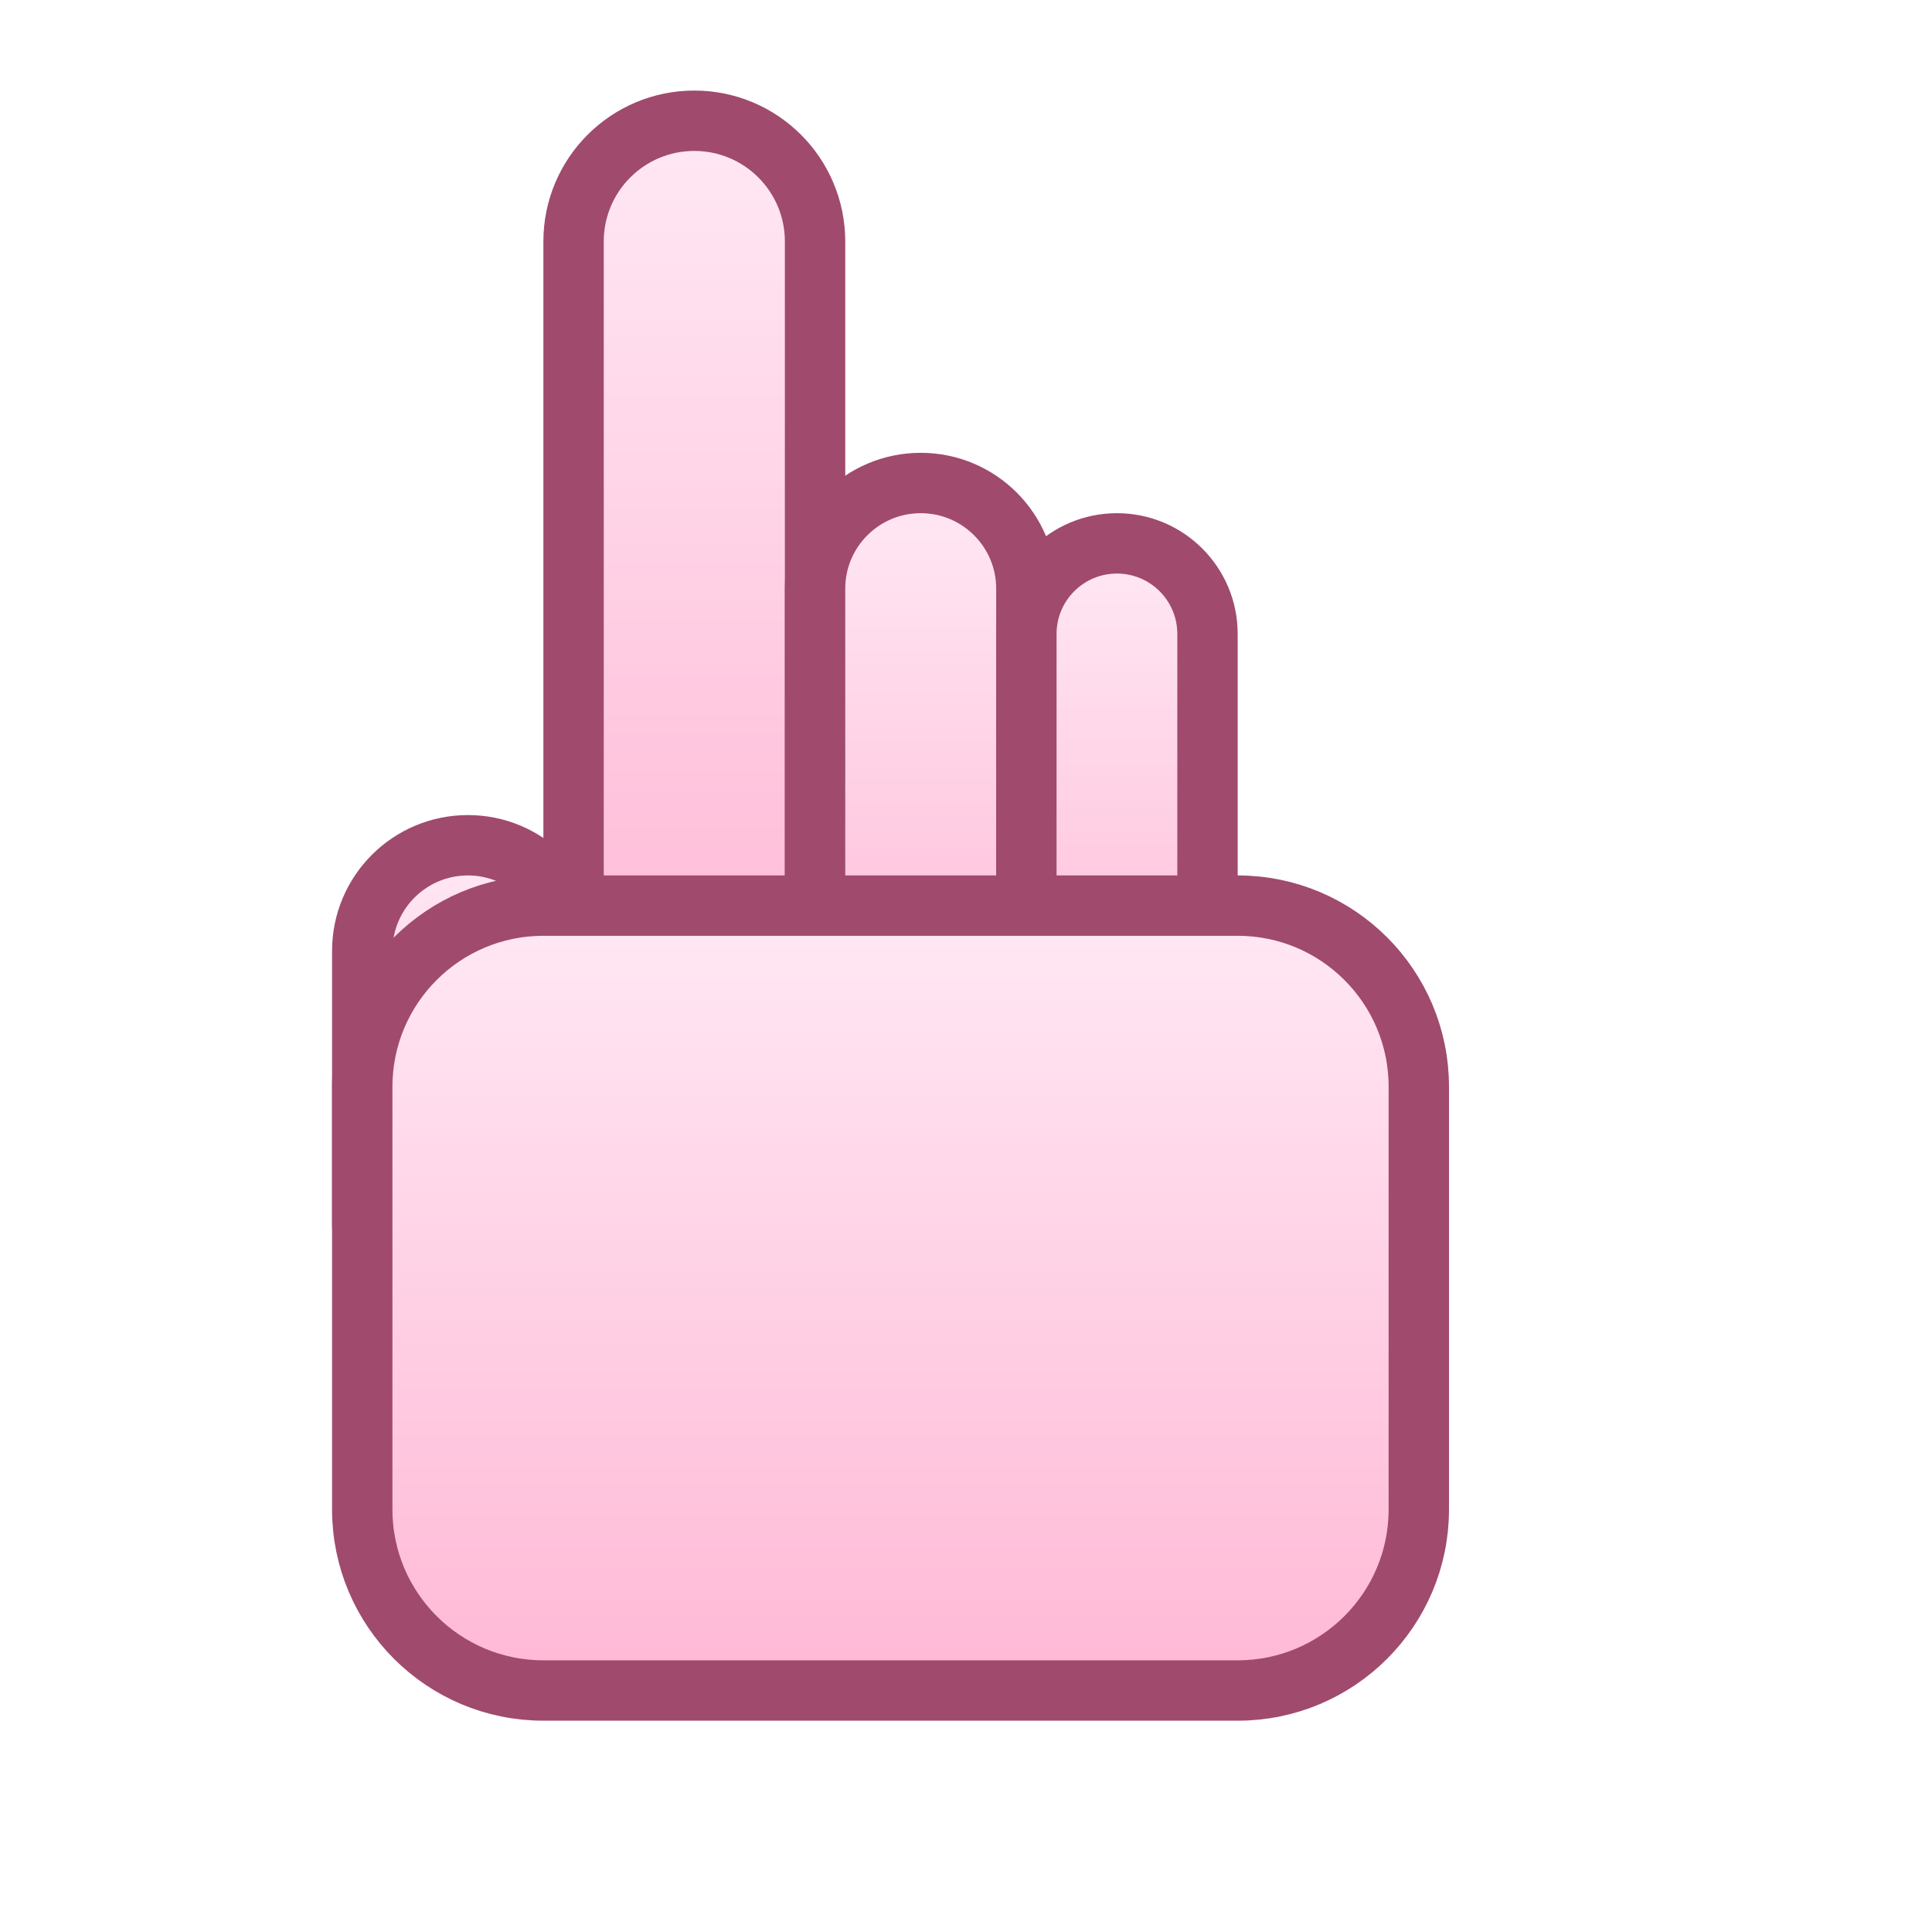
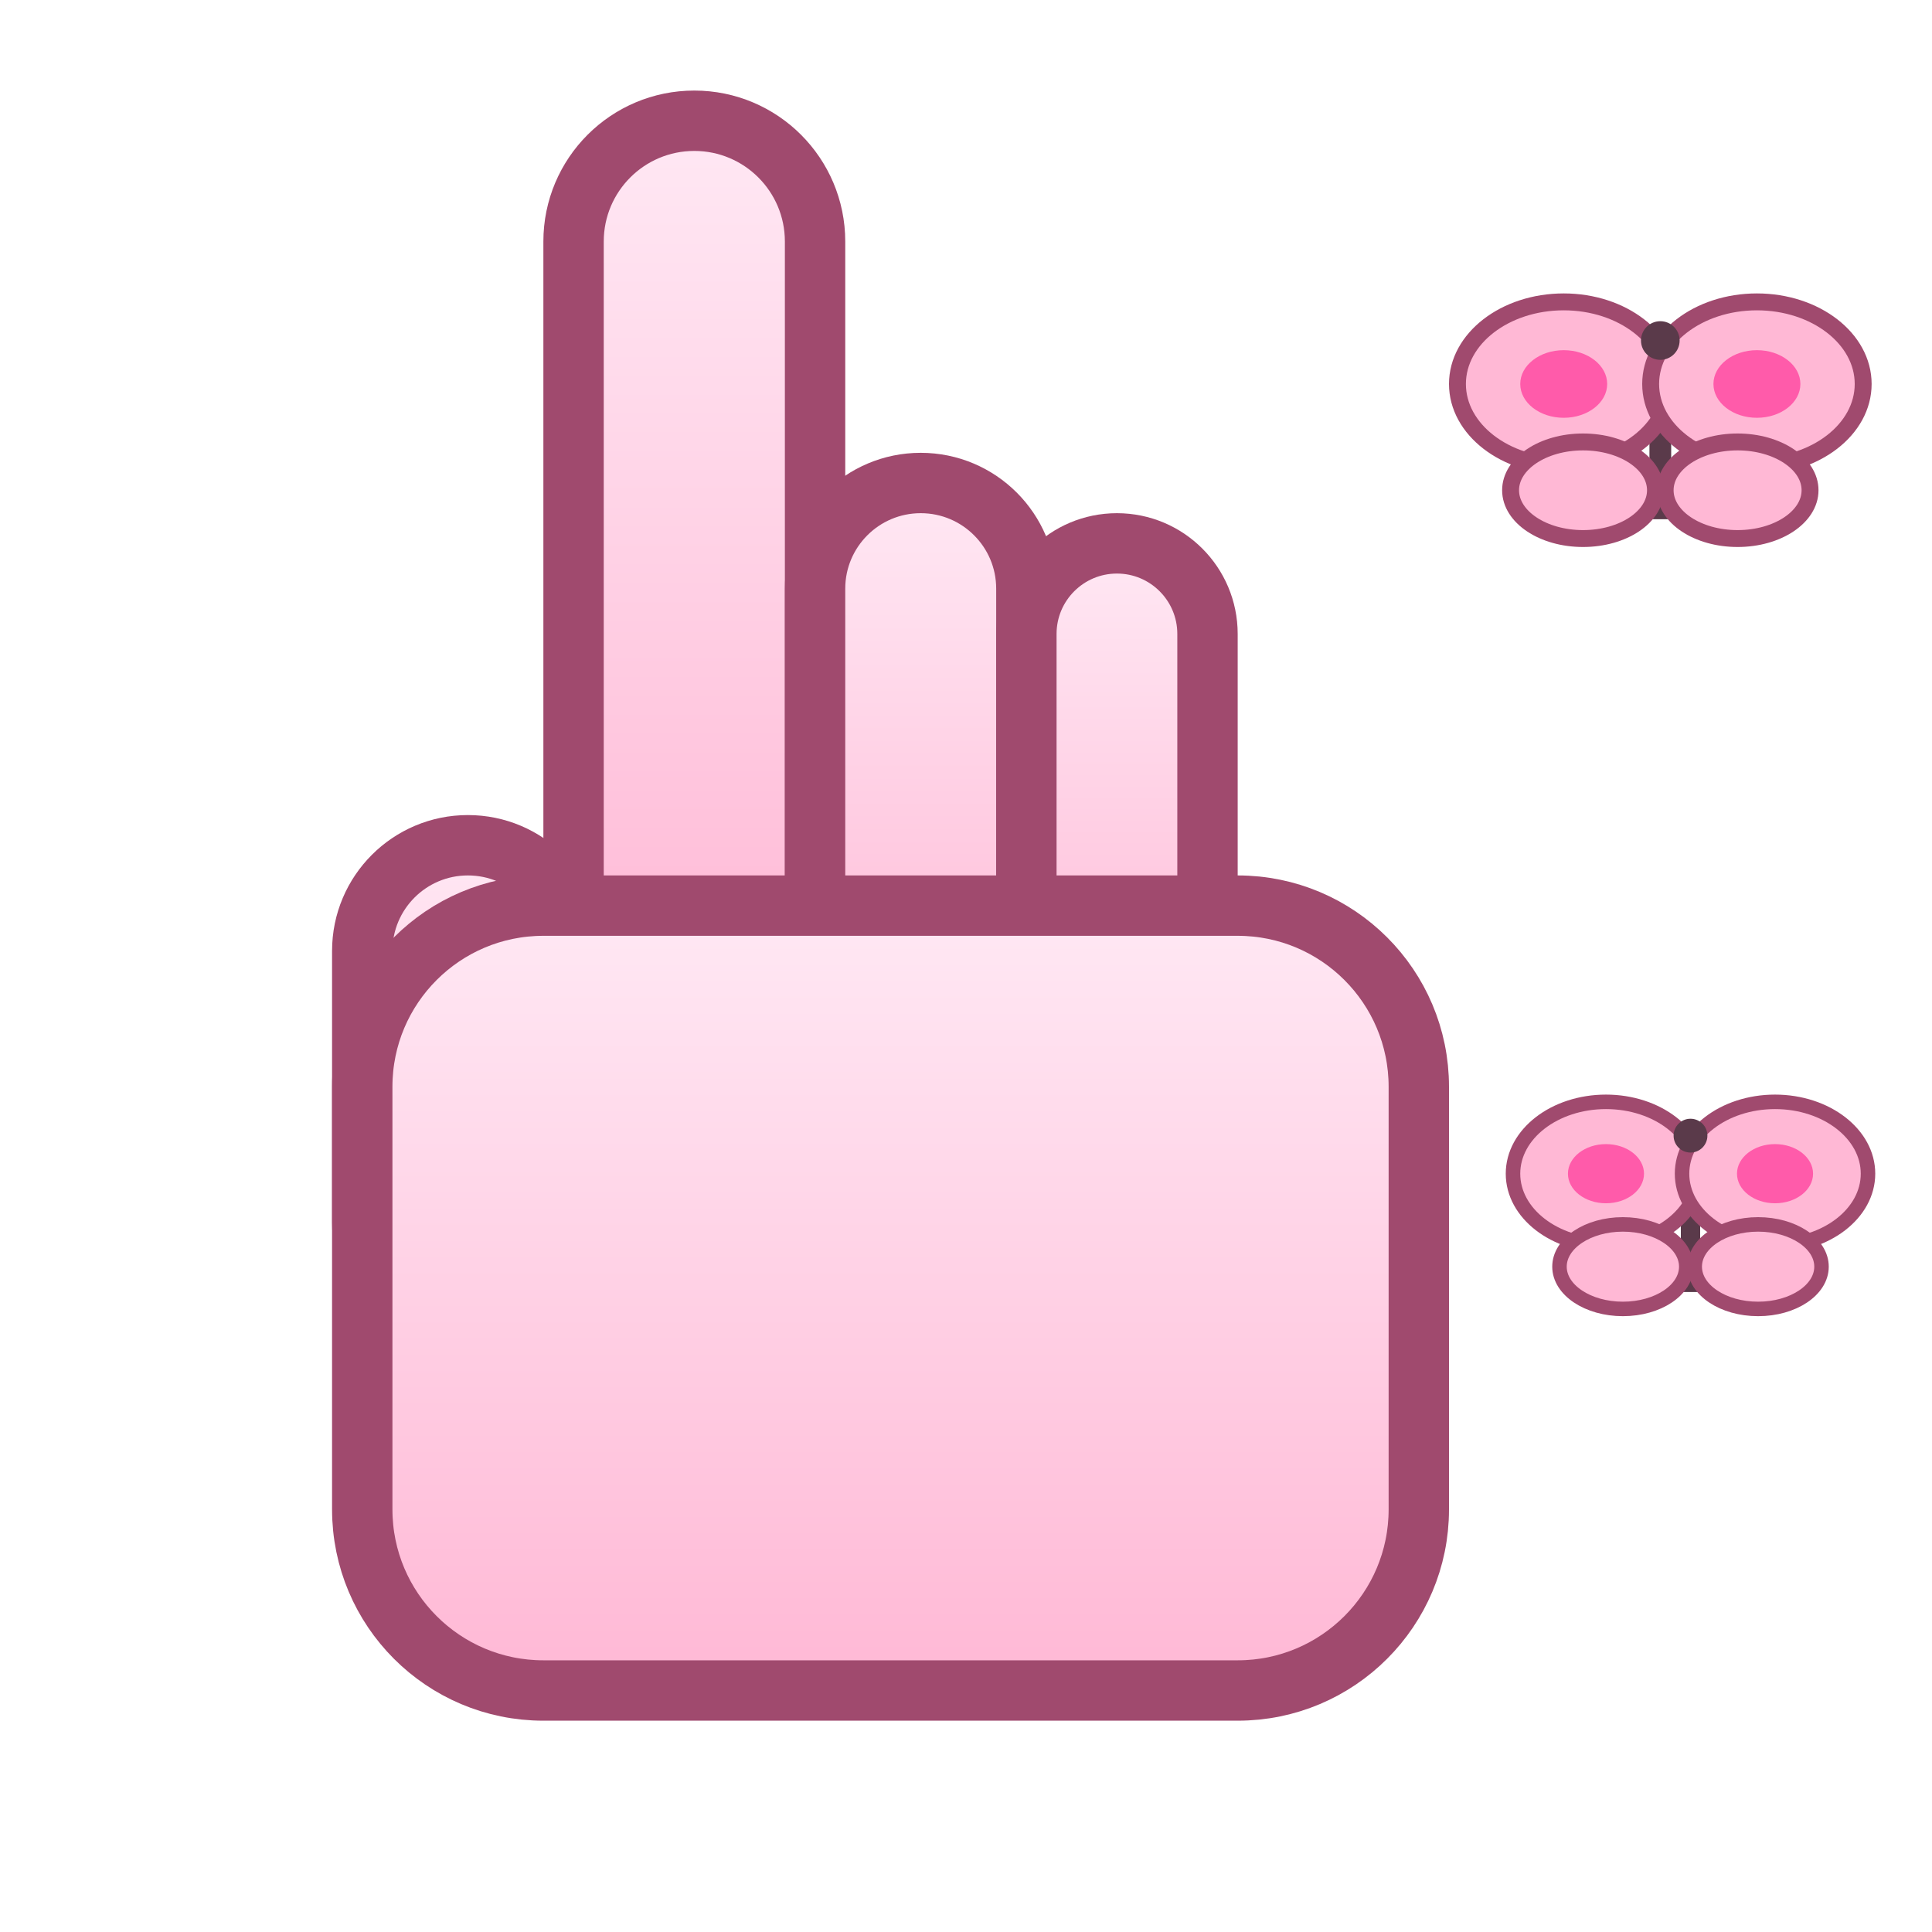
<svg xmlns="http://www.w3.org/2000/svg" viewBox="0 0 32 32" width="32" height="32">
  <defs>
    <linearGradient id="bfly_pt" x1="0%" y1="0%" x2="0%" y2="100%">
      <stop offset="0%" stop-color="#FFE8F4" />
      <stop offset="100%" stop-color="#FFB8D5" />
    </linearGradient>
  </defs>
  <g>
    <rect x="9.5" y="2" width="4" height="15" rx="2" fill="url(#bfly_pt)" stroke="#A04A6E" stroke-width="1" />
    <rect x="13.5" y="8" width="3.5" height="10" rx="1.75" fill="url(#bfly_pt)" stroke="#A04A6E" stroke-width="1" />
    <rect x="17" y="9" width="3" height="9" rx="1.5" fill="url(#bfly_pt)" stroke="#A04A6E" stroke-width="1" />
    <rect x="6" y="14" width="3.5" height="8" rx="1.75" fill="url(#bfly_pt)" stroke="#A04A6E" stroke-width="1" />
    <rect x="6" y="15" width="17.5" height="13" rx="3" fill="url(#bfly_pt)" stroke="#A04A6E" stroke-width="1" />
  </g>
+   <g transform="translate(27.5 7)">
+     <g>
+       <animateTransform attributeName="transform" type="scale" values="1 1; 0.5 1; 1 1" dur="0.45s" begin="0s" repeatCount="indefinite" additive="sum" />
+       <line x1="0" y1="-1.20" x2="0" y2="1.60" stroke="#5A3A4A" stroke-width="0.36" />
+       <ellipse cx="-1.60" cy="-0.64" rx="1.76" ry="1.36" fill="#FFB8D5" stroke="#A04A6E" stroke-width="0.28" />
+       <ellipse cx="1.60" cy="-0.64" rx="1.76" ry="1.36" fill="#FFB8D5" stroke="#A04A6E" stroke-width="0.28" />
+       <ellipse cx="-1.28" cy="1.12" rx="1.20" ry="0.80" fill="#FFB8D5" stroke="#A04A6E" stroke-width="0.28" />
+       <ellipse cx="1.28" cy="1.12" rx="1.20" ry="0.80" fill="#FFB8D5" stroke="#A04A6E" stroke-width="0.28" />
+       <ellipse cx="-1.60" cy="-0.64" rx="0.72" ry="0.56" fill="#FF5BAA" />
+       <ellipse cx="1.60" cy="-0.64" rx="0.72" ry="0.56" fill="#FF5BAA" />
+       <circle cx="0" cy="-1.36" r="0.32" fill="#5A3A4A" />
+     </g>
+   </g>
+   <g transform="translate(28 20)">
+     <g>
+       <animateTransform attributeName="transform" type="scale" values="1 1; 0.5 1; 1 1" dur="0.45s" begin="0.2s" repeatCount="indefinite" additive="sum" />
+       <line x1="0" y1="-1.05" x2="0" y2="1.40" stroke="#5A3A4A" stroke-width="0.32" />
+       <ellipse cx="-1.40" cy="-0.56" rx="1.54" ry="1.19" fill="#FFB8D5" stroke="#A04A6E" stroke-width="0.24" />
+       <ellipse cx="1.40" cy="-0.56" rx="1.54" ry="1.19" fill="#FFB8D5" stroke="#A04A6E" stroke-width="0.24" />
+       <ellipse cx="-1.12" cy="0.98" rx="1.05" ry="0.70" fill="#FFB8D5" stroke="#A04A6E" stroke-width="0.24" />
+       <ellipse cx="1.12" cy="0.98" rx="1.05" ry="0.70" fill="#FFB8D5" stroke="#A04A6E" stroke-width="0.24" />
+       <ellipse cx="-1.40" cy="-0.56" rx="0.63" ry="0.49" fill="#FF5BAA" />
+       <ellipse cx="1.40" cy="-0.56" rx="0.63" ry="0.49" fill="#FF5BAA" />
+       <circle cx="0" cy="-1.19" r="0.28" fill="#5A3A4A" />
+     </g>
+   </g>
</svg>
